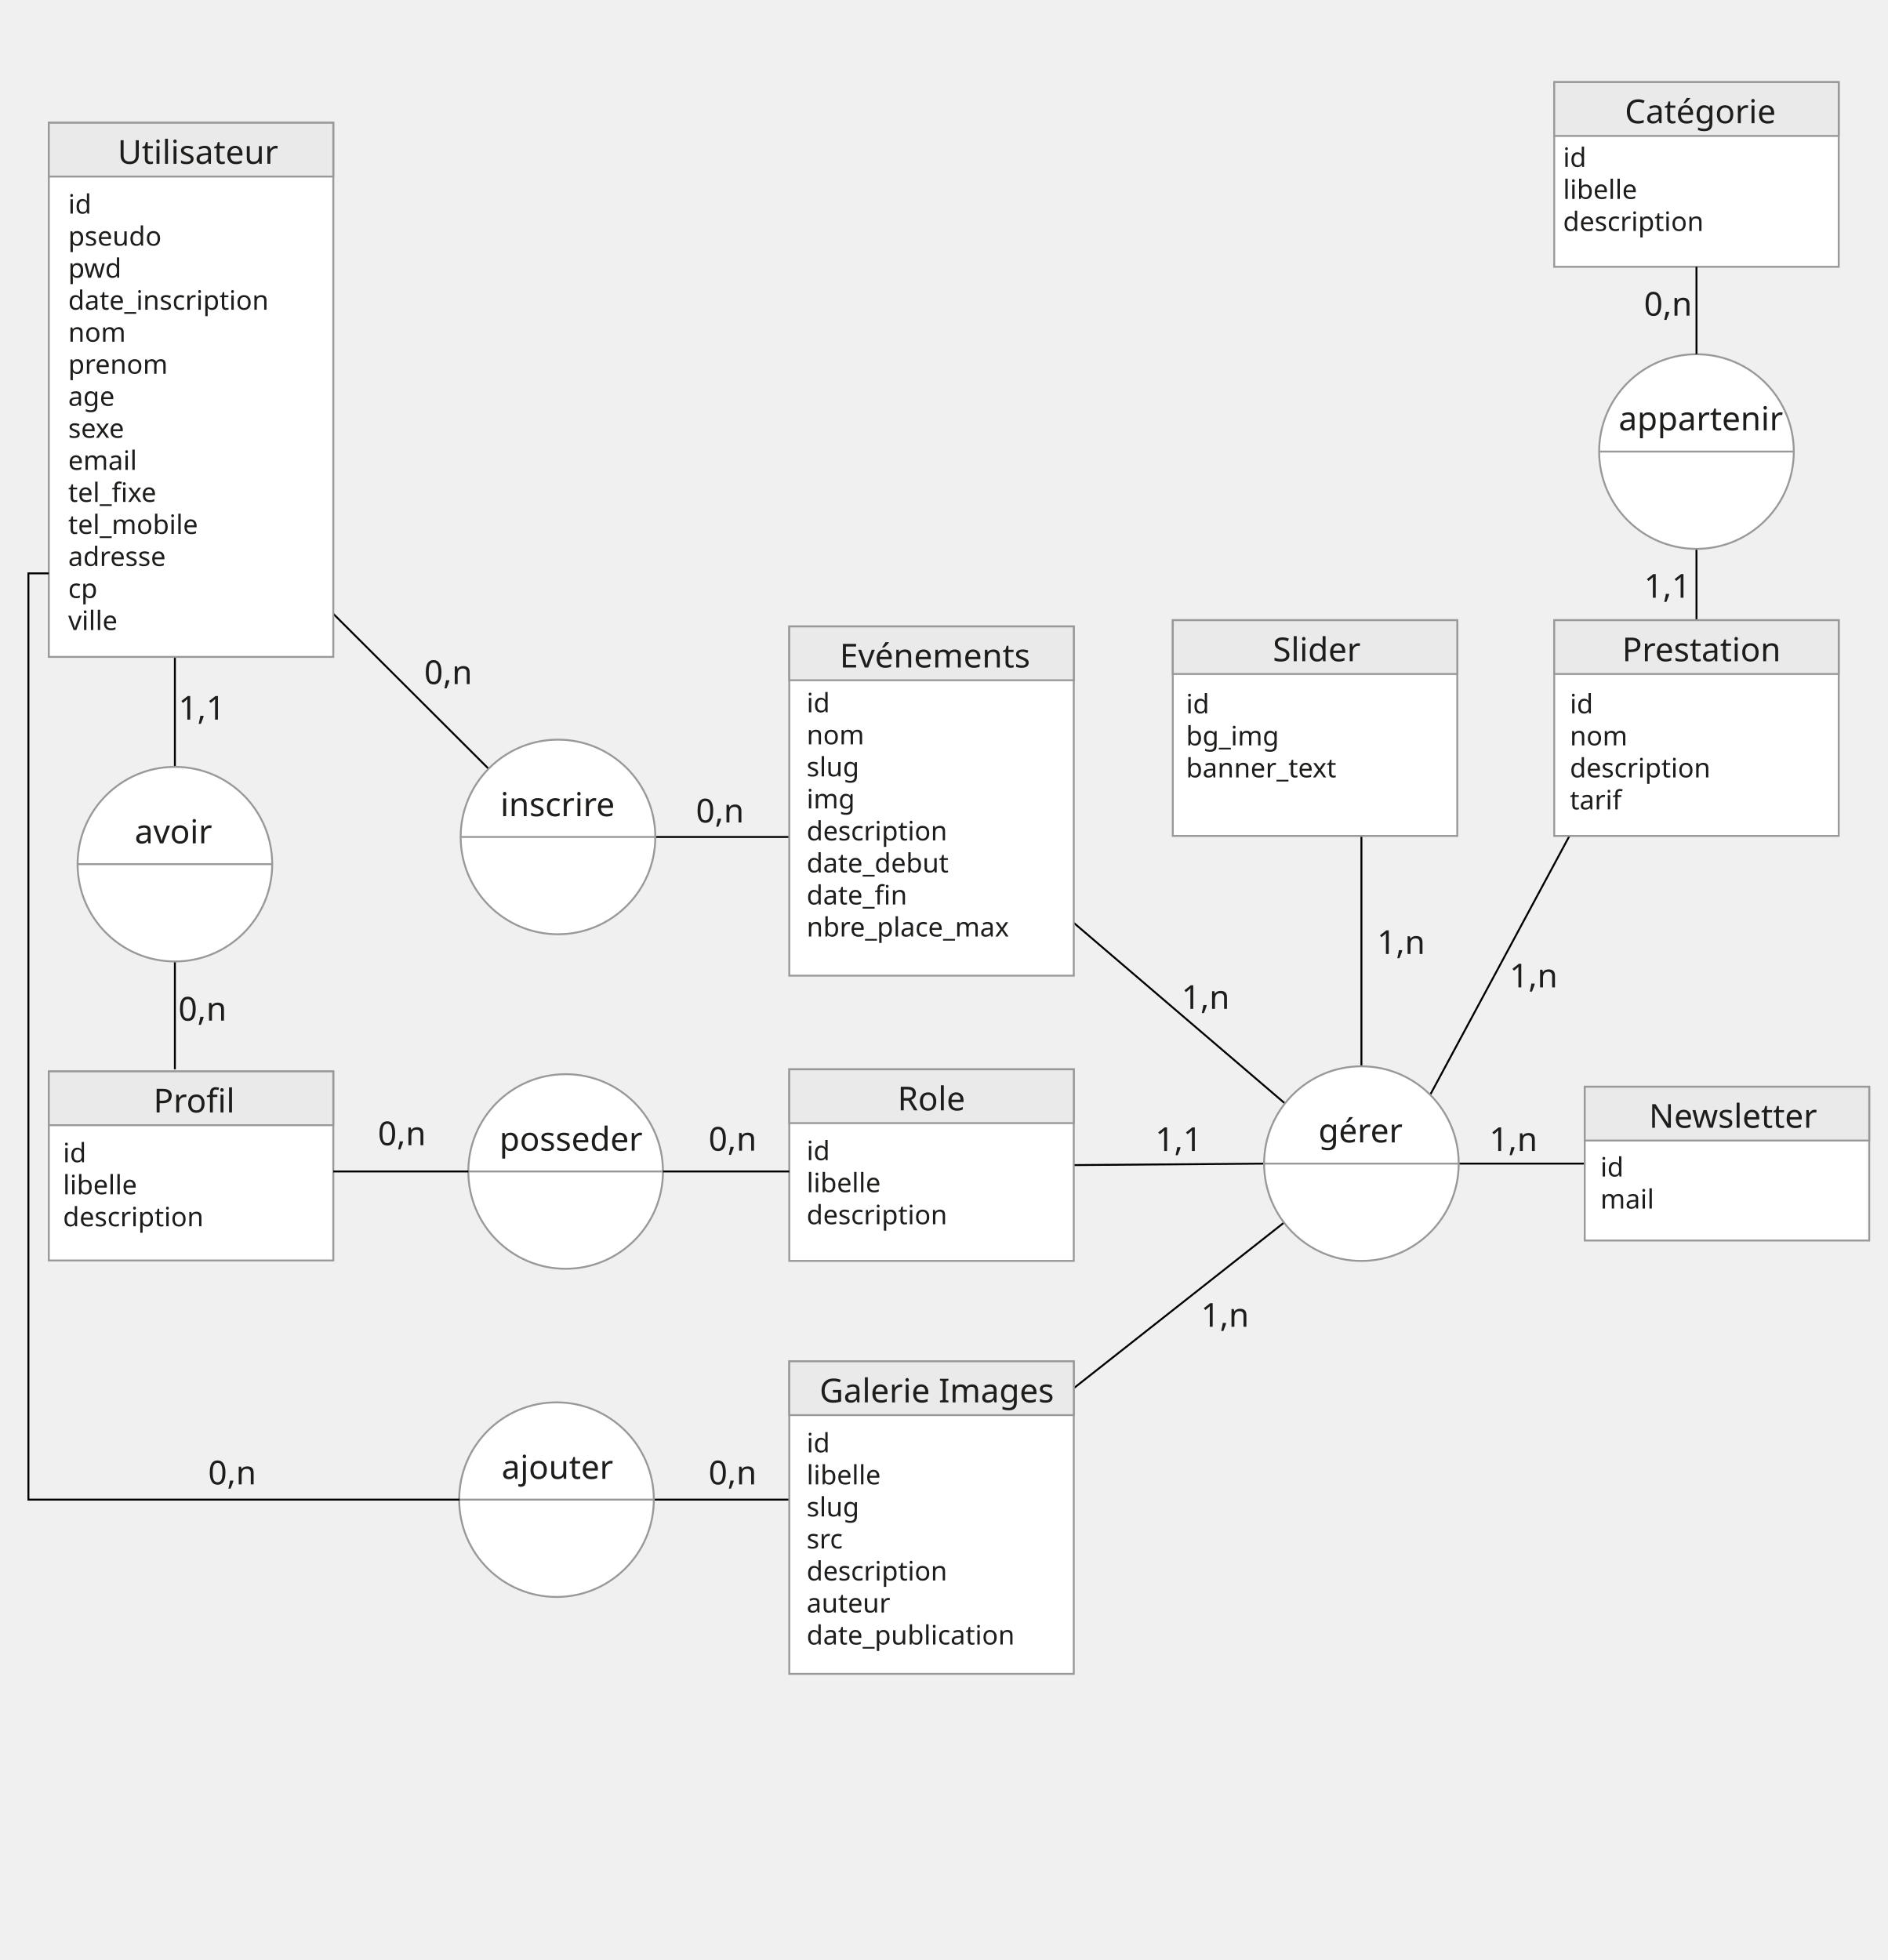
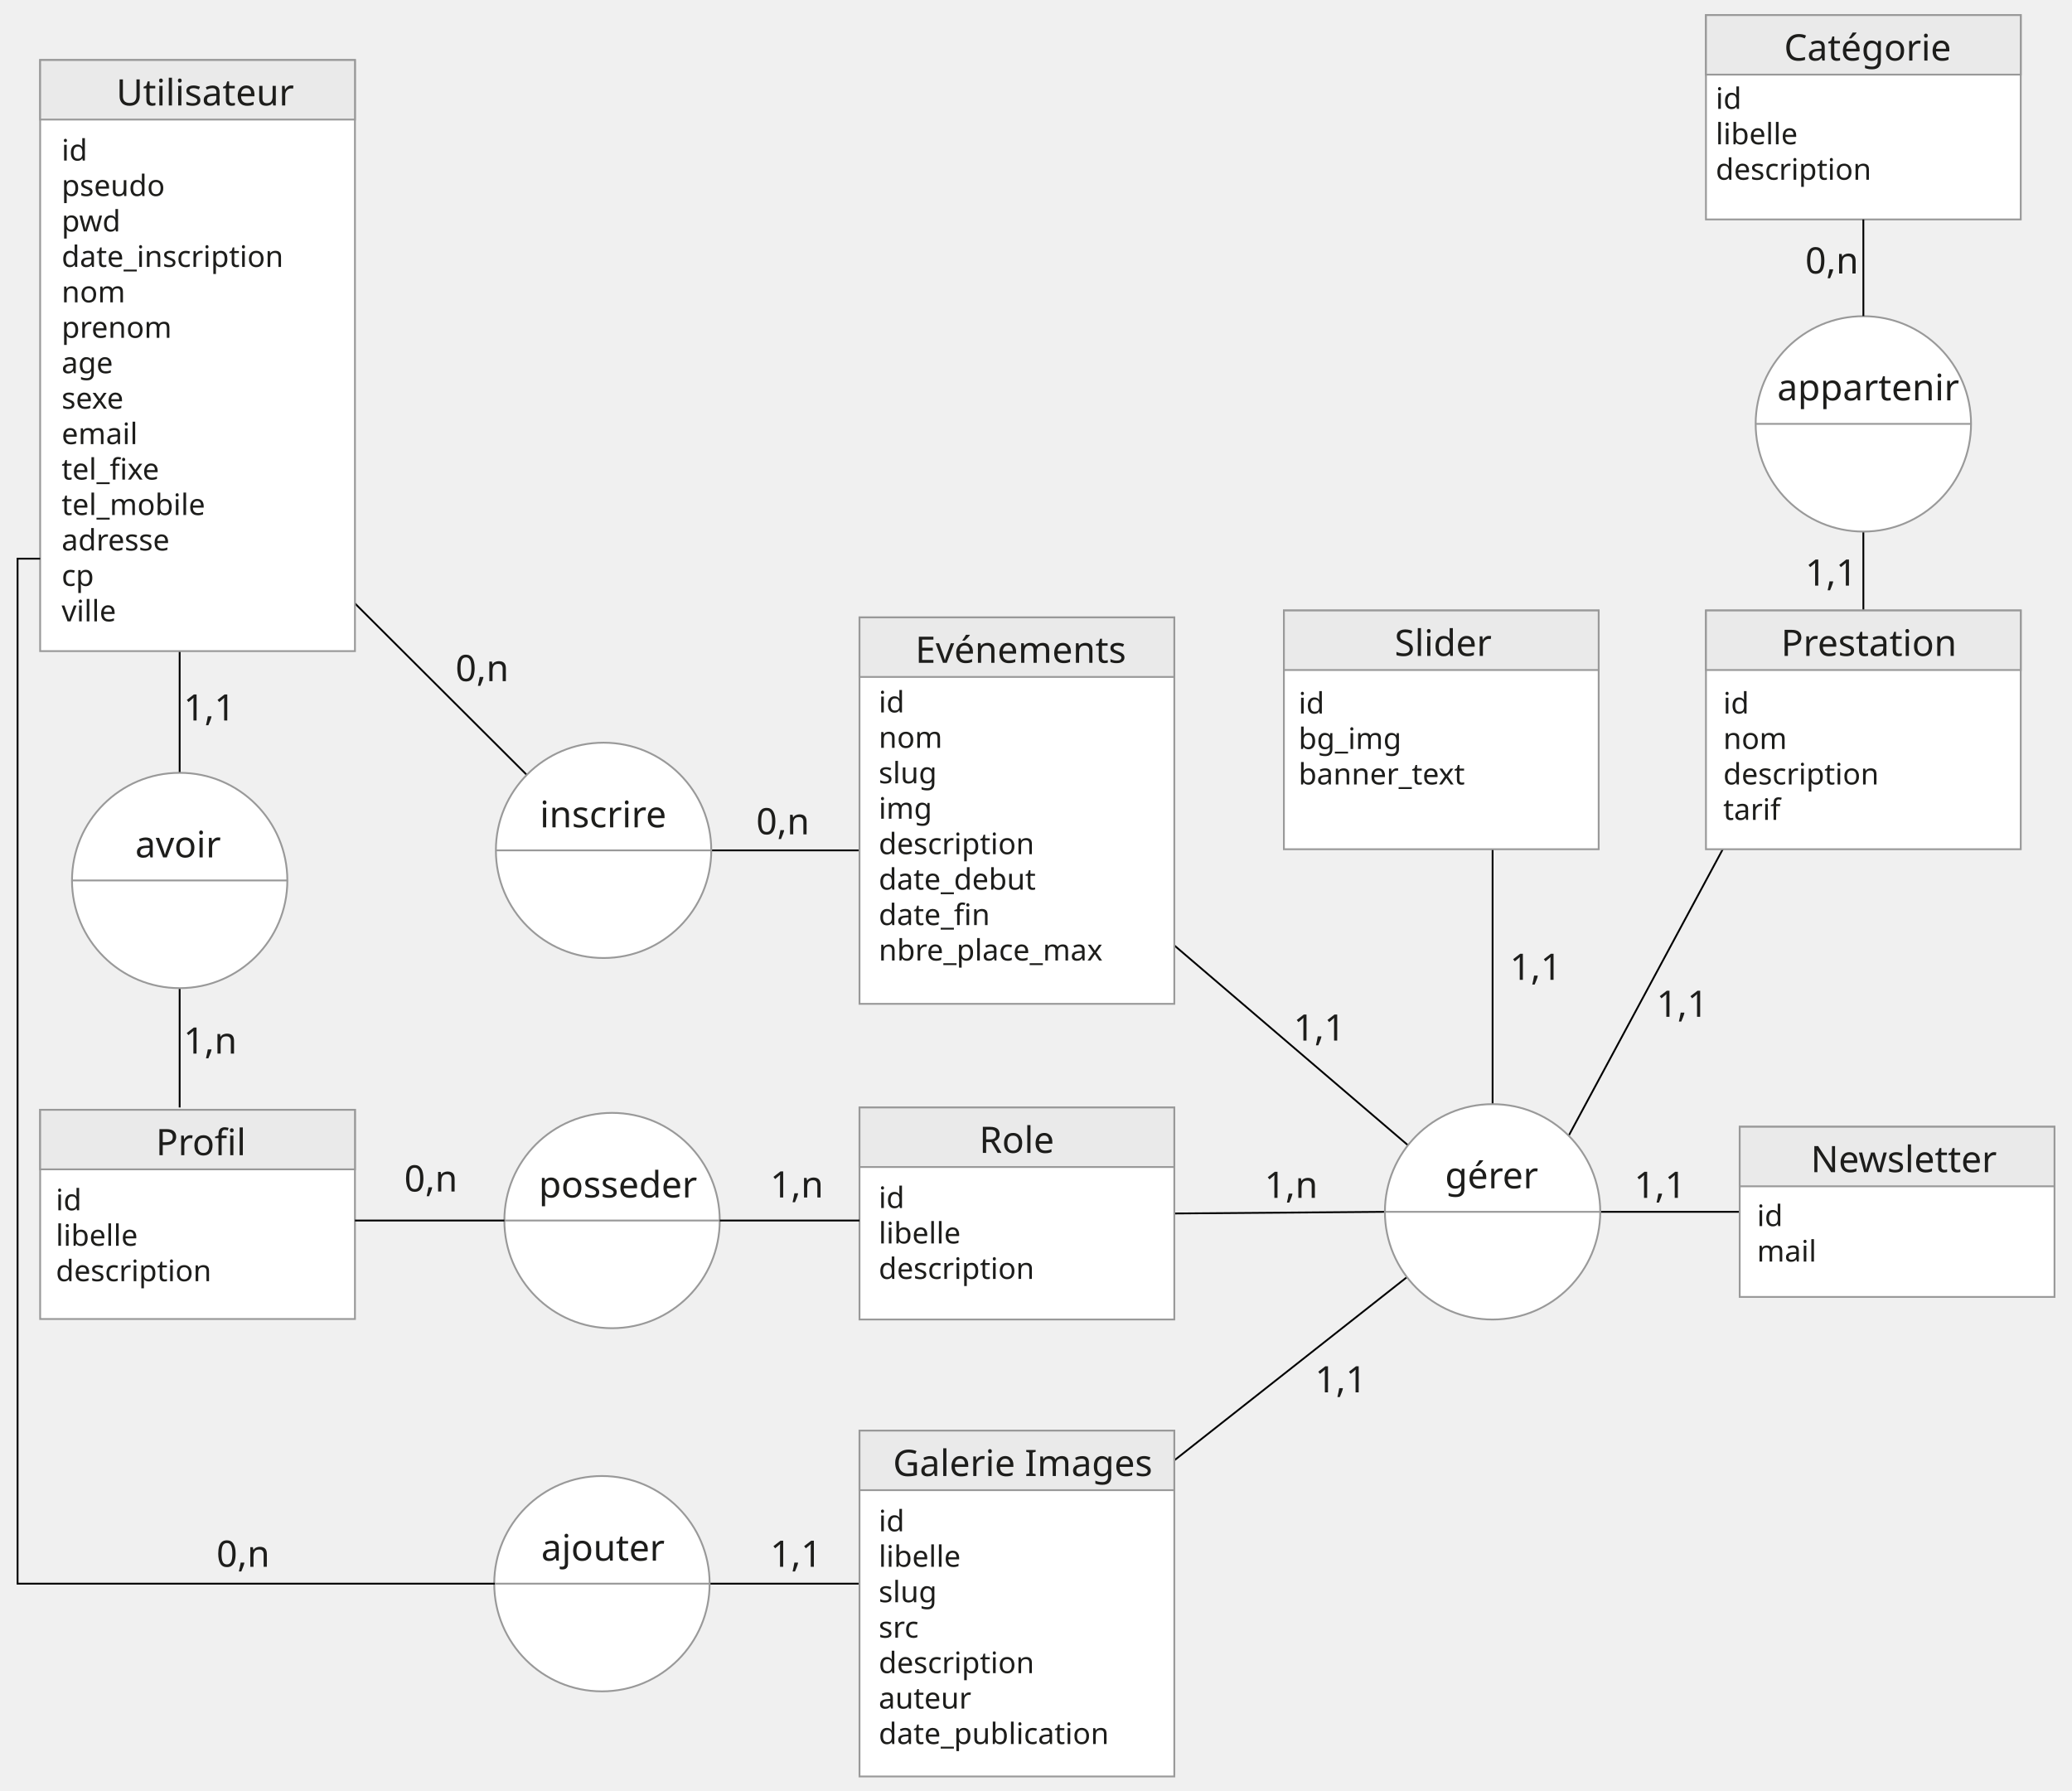
- <svg xmlns="http://www.w3.org/2000/svg" version="1.1" id="Calque_1" x="0px" y="0px" viewBox="0 0 495 514" enable-background="new 0 0 495 514" xml:space="preserve">
-   <line fill="none" stroke="#000000" stroke-width="0.5" stroke-miterlimit="10" x1="45.86" y1="280.42" x2="45.86" y2="172.27" />
-   <line fill="none" stroke="#000000" stroke-width="0.5" stroke-miterlimit="10" x1="444.87" y1="166.82" x2="444.86" y2="143.93" />
-   <rect x="407.56" y="21.54" fill="#FFFFFF" stroke="#999999" stroke-width="0.5" stroke-miterlimit="10" width="74.6" height="48.43" />
-   <rect x="407.56" y="21.54" fill="#EAEAEA" stroke="#999999" stroke-width="0.5" stroke-miterlimit="10" width="74.6" height="14.11" />
-   <text transform="matrix(1 0 0 1 426.0758 32.3121)" fill="#1D1D1B" font-family="'ArialMT'" font-size="8.662px">Catégorie</text>
-   <path fill="#FFFFFF" stroke="#999999" stroke-width="0.5" stroke-miterlimit="10" d="M470.38,118.42  c0,14.09-11.42,25.52-25.52,25.52c-14.09,0-25.52-11.42-25.52-25.52c0-14.09,11.42-25.51,25.52-25.52  C458.96,92.9,470.38,104.33,470.38,118.42z" />
-   <line fill="none" stroke="#999999" stroke-width="0.5" stroke-miterlimit="10" x1="419.35" y1="118.42" x2="470.38" y2="118.42" />
-   <text transform="matrix(1 0 0 1 424.4521 112.8464)" fill="#1D1D1B" font-family="'ArialMT'" font-size="8.662px">appartenir</text>
-   <line fill="none" stroke="#000000" stroke-width="0.5" stroke-miterlimit="10" x1="382.51" y1="305.15" x2="415.99" y2="305.15" />
-   <line fill="none" stroke="#000000" stroke-width="0.5" stroke-miterlimit="10" x1="357" y1="279.64" x2="357" y2="206.65" />
-   <line fill="none" stroke="#000000" stroke-width="0.5" stroke-miterlimit="10" x1="375.02" y1="287.13" x2="411.66" y2="219.01" />
-   <line fill="none" stroke="#000000" stroke-width="0.5" stroke-miterlimit="10" x1="281.57" y1="364.05" x2="355.85" y2="305.54" />
-   <line fill="none" stroke="#000000" stroke-width="0.5" stroke-miterlimit="10" x1="281.57" y1="305.54" x2="331.48" y2="305.15" />
-   <line fill="none" stroke="#000000" stroke-width="0.5" stroke-miterlimit="10" x1="206.97" y1="393.27" x2="145.93" y2="393.27" />
-   <rect x="206.97" y="357" fill="#FFFFFF" stroke="#999999" stroke-width="0.5" stroke-miterlimit="10" width="74.6" height="81.96" />
-   <rect x="206.97" y="357" fill="#EAEAEA" stroke="#999999" stroke-width="0.5" stroke-miterlimit="10" width="74.6" height="14.11" />
-   <text transform="matrix(1 0 0 1 214.9028 367.7631)" fill="#1D1D1B" font-family="'ArialMT'" font-size="8.662px">Galerie Images</text>
-   <path fill="#FFFFFF" stroke="#999999" stroke-width="0.5" stroke-miterlimit="10" d="M171.45,393.27  c0,14.09-11.42,25.52-25.52,25.52c-14.09,0-25.52-11.42-25.52-25.52c0-14.09,11.42-25.51,25.52-25.51  C160.02,367.76,171.45,379.18,171.45,393.27z" />
-   <line fill="none" stroke="#999999" stroke-width="0.5" stroke-miterlimit="10" x1="120.42" y1="393.27" x2="171.45" y2="393.27" />
-   <text transform="matrix(1 0 0 1 131.5357 387.818)" fill="#1D1D1B" font-family="'ArialMT'" font-size="8.662px">ajouter</text>
-   <line fill="none" stroke="#000000" stroke-width="0.5" stroke-miterlimit="10" x1="355.85" y1="305.54" x2="281.57" y2="242.01" />
-   <line fill="none" stroke="#000000" stroke-width="0.5" stroke-miterlimit="10" x1="206.97" y1="219.49" x2="145.93" y2="219.49" />
-   <line fill="none" stroke="#000000" stroke-width="0.5" stroke-miterlimit="10" x1="147.09" y1="220.54" x2="86.04" y2="159.61" />
-   <rect x="206.97" y="164.28" fill="#FFFFFF" stroke="#999999" stroke-width="0.5" stroke-miterlimit="10" width="74.6" height="91.58" />
-   <rect x="206.97" y="164.28" fill="#EAEAEA" stroke="#999999" stroke-width="0.5" stroke-miterlimit="10" width="74.6" height="14.11" />
-   <text transform="matrix(1 0 0 1 220.1958 175.0452)" fill="#1D1D1B" font-family="'ArialMT'" font-size="8.662px">Evénements</text>
-   <text transform="matrix(1 0 0 1 211.519 186.7952)" fill="#1D1D1B" font-family="'ArialMT'" font-size="7px">id</text>
-   <text transform="matrix(1 0 0 1 211.519 195.1952)" fill="#1D1D1B" font-family="'ArialMT'" font-size="7px">nom</text>
-   <text transform="matrix(1 0 0 1 211.519 203.5952)" fill="#1D1D1B" font-family="'ArialMT'" font-size="7px">slug</text>
-   <text transform="matrix(1 0 0 1 211.519 211.9952)" fill="#1D1D1B" font-family="'ArialMT'" font-size="7px">img</text>
-   <text transform="matrix(1 0 0 1 211.519 220.3952)" fill="#1D1D1B" font-family="'ArialMT'" font-size="7px">description</text>
-   <text transform="matrix(1 0 0 1 211.519 228.7952)" fill="#1D1D1B" font-family="'ArialMT'" font-size="7px">date_debut</text>
-   <text transform="matrix(1 0 0 1 211.519 237.1952)" fill="#1D1D1B" font-family="'ArialMT'" font-size="7px">date_fin</text>
-   <text transform="matrix(1 0 0 1 211.519 245.5952)" fill="#1D1D1B" font-family="'ArialMT'" font-size="7px">nbre_place_max</text>
-   <rect x="206.97" y="280.42" fill="#FFFFFF" stroke="#999999" stroke-width="0.5" stroke-miterlimit="10" width="74.6" height="50.24" />
-   <rect x="206.97" y="280.42" fill="#EAEAEA" stroke="#999999" stroke-width="0.5" stroke-miterlimit="10" width="74.6" height="14.11" />
-   <text transform="matrix(1 0 0 1 235.3623 291.1875)" fill="#1D1D1B" font-family="'ArialMT'" font-size="8.662px">Role</text>
-   <rect x="12.8" y="280.97" fill="#FFFFFF" stroke="#999999" stroke-width="0.5" stroke-miterlimit="10" width="74.6" height="49.58" />
-   <rect x="12.8" y="280.97" fill="#EAEAEA" stroke="#999999" stroke-width="0.5" stroke-miterlimit="10" width="74.6" height="14.11" />
-   <text transform="matrix(1 0 0 1 40.2339 291.7305)" fill="#1D1D1B" font-family="'ArialMT'" font-size="8.662px">Profil</text>
-   <rect x="307.54" y="162.64" fill="#FFFFFF" stroke="#999999" stroke-width="0.5" stroke-miterlimit="10" width="74.6" height="56.58" />
-   <rect x="307.54" y="162.64" fill="#EAEAEA" stroke="#999999" stroke-width="0.5" stroke-miterlimit="10" width="74.6" height="14.11" />
-   <text transform="matrix(1 0 0 1 333.7725 173.406)" fill="#1D1D1B" font-family="'ArialMT'" font-size="8.662px">Slider</text>
-   <rect x="407.56" y="162.64" fill="#FFFFFF" stroke="#999999" stroke-width="0.5" stroke-miterlimit="10" width="74.6" height="56.58" />
-   <rect x="407.56" y="162.64" fill="#EAEAEA" stroke="#999999" stroke-width="0.5" stroke-miterlimit="10" width="74.6" height="14.11" />
-   <text transform="matrix(1 0 0 1 425.3662 173.4055)" fill="#1D1D1B" font-family="'ArialMT'" font-size="8.662px">Prestation</text>
-   <rect x="415.56" y="284.99" fill="#FFFFFF" stroke="#999999" stroke-width="0.5" stroke-miterlimit="10" width="74.6" height="40.33" />
-   <rect x="415.56" y="284.99" fill="#EAEAEA" stroke="#999999" stroke-width="0.5" stroke-miterlimit="10" width="74.6" height="14.11" />
-   <text transform="matrix(1 0 0 1 432.4082 295.75)" fill="#1D1D1B" font-family="'ArialMT'" font-size="8.662px">Newsletter</text>
-   <rect x="12.8" y="32.19" fill="#FFFFFF" stroke="#999999" stroke-width="0.5" stroke-miterlimit="10" width="74.6" height="140.08" />
-   <rect x="12.8" y="32.19" fill="#EAEAEA" stroke="#999999" stroke-width="0.5" stroke-miterlimit="10" width="74.6" height="14.11" />
-   <text transform="matrix(1 0 0 1 30.847 42.958)" fill="#1D1D1B" font-family="'ArialMT'" font-size="8.662px">Utilisateur</text>
-   <path fill="#FFFFFF" stroke="#999999" stroke-width="0.5" stroke-miterlimit="10" d="M173.85,307.21  c0,14.09-11.42,25.52-25.52,25.52c-14.09,0-25.52-11.42-25.52-25.52c0-14.09,11.42-25.51,25.52-25.51  C162.43,281.7,173.85,293.12,173.85,307.21z" />
-   <line fill="none" stroke="#999999" stroke-width="0.5" stroke-miterlimit="10" x1="122.82" y1="307.21" x2="173.85" y2="307.21" />
-   <text transform="matrix(1 0 0 1 130.9624 301.7549)" fill="#1D1D1B" font-family="'ArialMT'" font-size="8.662px">posseder</text>
-   <text transform="matrix(1 0 0 1 185.8056 301.7549)" fill="#1D1D1B" font-family="'ArialMT'" font-size="8.662px">0,n</text>
-   <text transform="matrix(1 0 0 1 54.5883 389.2701)" fill="#1D1D1B" font-family="'ArialMT'" font-size="8.662px">0,n</text>
-   <text transform="matrix(1 0 0 1 111.2342 179.387)" fill="#1D1D1B" font-family="'ArialMT'" font-size="8.662px">0,n</text>
-   <text transform="matrix(1 0 0 1 182.4957 215.6917)" fill="#1D1D1B" font-family="'ArialMT'" font-size="8.662px">0,n</text>
-   <text transform="matrix(1 0 0 1 185.8052 389.2701)" fill="#1D1D1B" font-family="'ArialMT'" font-size="8.662px">0,n</text>
-   <text transform="matrix(1 0 0 1 314.9163 347.9308)" fill="#1D1D1B" font-family="'ArialMT'" font-size="8.662px">1,n</text>
-   <text transform="matrix(1 0 0 1 309.8244 264.5699)" fill="#1D1D1B" font-family="'ArialMT'" font-size="8.662px">1,n</text>
-   <text transform="matrix(1 0 0 1 302.9518 301.8362)" fill="#1D1D1B" font-family="'ArialMT'" font-size="8.662px">1,1</text>
-   <text transform="matrix(1 0 0 1 390.55 301.8361)" fill="#1D1D1B" font-family="'ArialMT'" font-size="8.662px">1,n</text>
-   <text transform="matrix(1 0 0 1 395.8401 258.935)" fill="#1D1D1B" font-family="'ArialMT'" font-size="8.662px">1,n</text>
-   <text transform="matrix(1 0 0 1 431.0974 156.7436)" fill="#1D1D1B" font-family="'ArialMT'" font-size="8.662px">1,1</text>
-   <line fill="none" stroke="#000000" stroke-width="0.5" stroke-miterlimit="10" x1="444.87" y1="92.86" x2="444.86" y2="69.97" />
-   <text transform="matrix(1 0 0 1 431.0974 82.788)" fill="#1D1D1B" font-family="'ArialMT'" font-size="8.662px">0,n</text>
-   <text transform="matrix(1 0 0 1 361.0974 250.1703)" fill="#1D1D1B" font-family="'ArialMT'" font-size="8.662px">1,n</text>
-   <text transform="matrix(1 0 0 1 99.0908 300.332)" fill="#1D1D1B" font-family="'ArialMT'" font-size="8.662px">0,n</text>
-   <text transform="matrix(1 0 0 1 46.7935 188.7174)" fill="#1D1D1B" font-family="'ArialMT'" font-size="8.662px">1,1</text>
-   <text transform="matrix(1.0036 0 0 1 46.772 267.651)" fill="#1D1D1B" font-family="'ArialMT'" font-size="8.662px">0,n</text>
-   <line fill="none" stroke="#000000" stroke-width="0.5" stroke-miterlimit="10" x1="87.4" y1="307.21" x2="122.82" y2="307.21" />
-   <line fill="none" stroke="#000000" stroke-width="0.5" stroke-miterlimit="10" x1="173.85" y1="307.21" x2="206.97" y2="307.21" />
-   <path fill="#FFFFFF" stroke="#999999" stroke-width="0.5" stroke-miterlimit="10" d="M382.51,305.15  c0,14.09-11.42,25.51-25.52,25.52c-14.09,0-25.51-11.43-25.51-25.52s11.42-25.51,25.51-25.52  C371.09,279.64,382.51,291.06,382.51,305.15z" />
-   <line fill="none" stroke="#999999" stroke-width="0.5" stroke-miterlimit="10" x1="331.48" y1="305.15" x2="382.51" y2="305.15" />
-   <text transform="matrix(1 0 0 1 345.7344 299.5801)" fill="#1D1D1B" font-family="'ArialMT'" font-size="8.662px">gérer</text>
-   <path fill="#FFFFFF" stroke="#999999" stroke-width="0.5" stroke-miterlimit="10" d="M71.38,226.62c0,14.09-11.42,25.52-25.51,25.52  s-25.52-11.42-25.52-25.52c0-14.09,11.42-25.51,25.52-25.51C59.96,201.1,71.38,212.53,71.38,226.62z" />
-   <line fill="none" stroke="#999999" stroke-width="0.5" stroke-miterlimit="10" x1="20.35" y1="226.62" x2="71.38" y2="226.62" />
-   <text transform="matrix(1 0 0 1 35.3254 221.1577)" fill="#1D1D1B" font-family="'ArialMT'" font-size="8.662px">avoir</text>
-   <path fill="#FFFFFF" stroke="#999999" stroke-width="0.5" stroke-miterlimit="10" d="M171.84,219.49  c0,14.09-11.42,25.51-25.52,25.51c-14.09,0-25.52-11.42-25.52-25.51s11.42-25.52,25.52-25.52  C160.41,193.97,171.84,205.4,171.84,219.49z" />
-   <line fill="none" stroke="#999999" stroke-width="0.5" stroke-miterlimit="10" x1="120.81" y1="219.49" x2="171.84" y2="219.49" />
-   <text transform="matrix(1 0 0 1 131.2202 214.0293)" fill="#1D1D1B" font-family="'ArialMT'" font-size="8.662px">inscrire</text>
-   <text transform="matrix(1 0 0 1 17.8841 56.0195)" fill="#1D1D1B" font-family="'ArialMT'" font-size="7px">id</text>
-   <text transform="matrix(1 0 0 1 17.8841 64.4195)" fill="#1D1D1B" font-family="'ArialMT'" font-size="7px">pseudo</text>
-   <text transform="matrix(1 0 0 1 17.8841 72.8195)" fill="#1D1D1B" font-family="'ArialMT'" font-size="7px">pwd</text>
-   <text transform="matrix(1 0 0 1 17.8841 81.2195)" fill="#1D1D1B" font-family="'ArialMT'" font-size="7px">date_inscription</text>
-   <text transform="matrix(1 0 0 1 17.8841 89.6195)" fill="#1D1D1B" font-family="'ArialMT'" font-size="7px">nom</text>
-   <text transform="matrix(1 0 0 1 17.8841 98.0195)" fill="#1D1D1B" font-family="'ArialMT'" font-size="7px">prenom</text>
-   <text transform="matrix(1 0 0 1 17.8841 106.4195)" fill="#1D1D1B" font-family="'ArialMT'" font-size="7px">age</text>
-   <text transform="matrix(1 0 0 1 17.8841 114.8195)" fill="#1D1D1B" font-family="'ArialMT'" font-size="7px">sexe</text>
-   <text transform="matrix(1 0 0 1 17.8841 123.2195)" fill="#1D1D1B" font-family="'ArialMT'" font-size="7px">email</text>
-   <text transform="matrix(1 0 0 1 17.8841 131.6195)" fill="#1D1D1B" font-family="'ArialMT'" font-size="7px">tel_fixe</text>
-   <text transform="matrix(1 0 0 1 17.8841 140.0195)" fill="#1D1D1B" font-family="'ArialMT'" font-size="7px">tel_mobile</text>
-   <text transform="matrix(1 0 0 1 17.8841 148.4195)" fill="#1D1D1B" font-family="'ArialMT'" font-size="7px">adresse</text>
-   <text transform="matrix(1 0 0 1 17.8841 156.8195)" fill="#1D1D1B" font-family="'ArialMT'" font-size="7px">cp</text>
-   <text transform="matrix(1 0 0 1 17.8841 165.2195)" fill="#1D1D1B" font-family="'ArialMT'" font-size="7px">ville</text>
-   <text transform="matrix(1 0 0 1 211.519 304.249)" fill="#1D1D1B" font-family="'ArialMT'" font-size="7px">id</text>
-   <text transform="matrix(1 0 0 1 211.519 312.649)" fill="#1D1D1B" font-family="'ArialMT'" font-size="7px">libelle</text>
-   <text transform="matrix(1 0 0 1 211.519 321.049)" fill="#1D1D1B" font-family="'ArialMT'" font-size="7px">description</text>
-   <text transform="matrix(1 0 0 1 211.519 380.8705)" fill="#1D1D1B" font-family="'ArialMT'" font-size="7px">id</text>
-   <text transform="matrix(1 0 0 1 211.519 389.2705)" fill="#1D1D1B" font-family="'ArialMT'" font-size="7px">libelle</text>
-   <text transform="matrix(1 0 0 1 211.519 397.6705)" fill="#1D1D1B" font-family="'ArialMT'" font-size="7px">slug</text>
-   <text transform="matrix(1 0 0 1 211.519 406.0705)" fill="#1D1D1B" font-family="'ArialMT'" font-size="7px">src</text>
-   <text transform="matrix(1 0 0 1 211.519 414.4705)" fill="#1D1D1B" font-family="'ArialMT'" font-size="7px">description</text>
-   <text transform="matrix(1 0 0 1 211.519 422.8705)" fill="#1D1D1B" font-family="'ArialMT'" font-size="7px">auteur</text>
-   <text transform="matrix(1 0 0 1 211.519 431.2705)" fill="#1D1D1B" font-family="'ArialMT'" font-size="7px">date_publication</text>
-   <text transform="matrix(1 0 0 1 16.519 304.792)" fill="#1D1D1B" font-family="'ArialMT'" font-size="7px">id</text>
-   <text transform="matrix(1 0 0 1 16.519 313.192)" fill="#1D1D1B" font-family="'ArialMT'" font-size="7px">libelle</text>
-   <text transform="matrix(1 0 0 1 16.519 321.592)" fill="#1D1D1B" font-family="'ArialMT'" font-size="7px">description</text>
-   <text transform="matrix(1 0 0 1 311.019 187.0671)" fill="#1D1D1B" font-family="'ArialMT'" font-size="7px">id</text>
-   <text transform="matrix(1 0 0 1 311.019 195.4671)" fill="#1D1D1B" font-family="'ArialMT'" font-size="7px">bg_img</text>
-   <text transform="matrix(1 0 0 1 311.019 203.8671)" fill="#1D1D1B" font-family="'ArialMT'" font-size="7px">banner_text</text>
-   <text transform="matrix(1 0 0 1 409.879 43.7633)" fill="#1D1D1B" font-family="'ArialMT'" font-size="7px">id</text>
-   <text transform="matrix(1 0 0 1 409.879 52.1633)" fill="#1D1D1B" font-family="'ArialMT'" font-size="7px">libelle</text>
-   <text transform="matrix(1 0 0 1 409.879 60.5633)" fill="#1D1D1B" font-family="'ArialMT'" font-size="7px">description</text>
-   <text transform="matrix(1 0 0 1 411.6636 187.0671)" fill="#1D1D1B" font-family="'ArialMT'" font-size="7px">id</text>
-   <text transform="matrix(1 0 0 1 411.6636 195.4671)" fill="#1D1D1B" font-family="'ArialMT'" font-size="7px">nom</text>
-   <text transform="matrix(1 0 0 1 411.6636 203.8671)" fill="#1D1D1B" font-family="'ArialMT'" font-size="7px">description</text>
-   <text transform="matrix(1 0 0 1 411.6636 212.2671)" fill="#1D1D1B" font-family="'ArialMT'" font-size="7px">tarif</text>
-   <text transform="matrix(1 0 0 1 419.6636 308.5366)" fill="#1D1D1B" font-family="'ArialMT'" font-size="7px">id</text>
-   <text transform="matrix(1 0 0 1 419.6636 316.9366)" fill="#1D1D1B" font-family="'ArialMT'" font-size="7px">mail</text>
-   <polyline fill="none" stroke="#000000" stroke-width="0.5" stroke-miterlimit="10" points="12.8,150.36 7.45,150.36 7.45,393.27   120.53,393.27 " />
+ <svg xmlns="http://www.w3.org/2000/svg" version="1.1" id="Calque_1" x="0px" y="0px" width="568.667px" height="491.332px" viewBox="138.112 20.807 568.667 491.332" enable-background="new 138.112 20.807 568.667 491.332" xml:space="preserve">
+   <line fill="none" stroke="#000000" stroke-width="0.5" stroke-miterlimit="10" x1="187.419" y1="324.763" x2="187.419" y2="199.512" />
+   <line fill="none" stroke="#000000" stroke-width="0.5" stroke-miterlimit="10" x1="649.526" y1="193.2" x2="649.514" y2="166.69" />
+   <rect x="606.316" y="24.946" fill="#FFFFFF" stroke="#999999" stroke-width="0.5" stroke-miterlimit="10" width="86.396" height="56.088" />
+   <rect x="606.316" y="24.946" fill="#EAEAEA" stroke="#999999" stroke-width="0.5" stroke-miterlimit="10" width="86.396" height="16.341" />
+   <text transform="matrix(1 0 0 1 627.7585 37.4204)" fill="#1D1D1B" font-family="'ArialMT'" font-size="10.031">Catégorie</text>
+   <path fill="#FFFFFF" stroke="#999999" stroke-width="0.5" stroke-miterlimit="10" d="M679.07,137.146  c0,16.318-13.227,29.556-29.556,29.556c-16.318,0-29.556-13.226-29.556-29.556c0-16.318,13.226-29.544,29.556-29.556  C665.844,107.59,679.07,120.828,679.07,137.146z" />
+   <line fill="none" stroke="#999999" stroke-width="0.5" stroke-miterlimit="10" x1="619.97" y1="137.146" x2="679.07" y2="137.146" />
+   <text transform="matrix(1 0 0 1 625.8777 130.6899)" fill="#1D1D1B" font-family="'ArialMT'" font-size="10.031">appartenir</text>
+   <line fill="none" stroke="#000000" stroke-width="0.5" stroke-miterlimit="10" x1="577.304" y1="353.404" x2="616.079" y2="353.404" />
+   <line fill="none" stroke="#000000" stroke-width="0.5" stroke-miterlimit="10" x1="547.76" y1="323.861" x2="547.76" y2="239.328" />
+   <line fill="none" stroke="#000000" stroke-width="0.5" stroke-miterlimit="10" x1="568.631" y1="332.535" x2="611.064" y2="253.643" />
+   <line fill="none" stroke="#000000" stroke-width="0.5" stroke-miterlimit="10" x1="460.403" y1="421.619" x2="546.428" y2="353.855" />
+   <line fill="none" stroke="#000000" stroke-width="0.5" stroke-miterlimit="10" x1="460.403" y1="353.855" x2="518.205" y2="353.404" />
+   <line fill="none" stroke="#000000" stroke-width="0.5" stroke-miterlimit="10" x1="374.006" y1="455.458" x2="303.313" y2="455.458" />
+   <rect x="374.006" y="413.453" fill="#FFFFFF" stroke="#999999" stroke-width="0.5" stroke-miterlimit="10" width="86.397" height="94.922" />
+   <rect x="374.006" y="413.453" fill="#EAEAEA" stroke="#999999" stroke-width="0.5" stroke-miterlimit="10" width="86.397" height="16.342" />
+   <text transform="matrix(1 0 0 1 383.1921 425.9175)" fill="#1D1D1B" font-family="'ArialMT'" font-size="10.031">Galerie Images</text>
+   <path fill="#FFFFFF" stroke="#999999" stroke-width="0.5" stroke-miterlimit="10" d="M332.869,455.458  c0,16.318-13.226,29.557-29.556,29.557c-16.318,0-29.556-13.227-29.556-29.557c0-16.318,13.226-29.543,29.556-29.543  C319.632,425.916,332.869,439.14,332.869,455.458z" />
+   <line fill="none" stroke="#999999" stroke-width="0.5" stroke-miterlimit="10" x1="273.769" y1="455.458" x2="332.869" y2="455.458" />
+   <text transform="matrix(1 0 0 1 286.6423 449.1431)" fill="#1D1D1B" font-family="'ArialMT'" font-size="10.031">ajouter</text>
+   <line fill="none" stroke="#000000" stroke-width="0.5" stroke-miterlimit="10" x1="546.428" y1="353.855" x2="460.403" y2="280.28" />
+   <line fill="none" stroke="#000000" stroke-width="0.5" stroke-miterlimit="10" x1="374.006" y1="254.199" x2="303.313" y2="254.199" />
+   <line fill="none" stroke="#000000" stroke-width="0.5" stroke-miterlimit="10" x1="304.657" y1="255.415" x2="233.953" y2="184.85" />
+   <rect x="374.006" y="190.258" fill="#FFFFFF" stroke="#999999" stroke-width="0.5" stroke-miterlimit="10" width="86.397" height="106.062" />
+   <rect x="374.006" y="190.258" fill="#EAEAEA" stroke="#999999" stroke-width="0.5" stroke-miterlimit="10" width="86.397" height="16.341" />
+   <text transform="matrix(1 0 0 1 389.322 202.7241)" fill="#1D1D1B" font-family="'ArialMT'" font-size="10.031">Evénements</text>
+   <text transform="matrix(1 0 0 1 379.2732 216.3325)" fill="#1D1D1B" font-family="'ArialMT'" font-size="8.107">id</text>
+   <text transform="matrix(1 0 0 1 379.2732 226.0601)" fill="#1D1D1B" font-family="'ArialMT'" font-size="8.107">nom</text>
+   <text transform="matrix(1 0 0 1 379.2732 235.7886)" fill="#1D1D1B" font-family="'ArialMT'" font-size="8.107">slug</text>
+   <text transform="matrix(1 0 0 1 379.2732 245.5171)" fill="#1D1D1B" font-family="'ArialMT'" font-size="8.107">img</text>
+   <text transform="matrix(1 0 0 1 379.2732 255.2456)" fill="#1D1D1B" font-family="'ArialMT'" font-size="8.107">description</text>
+   <text transform="matrix(1 0 0 1 379.2732 264.9741)" fill="#1D1D1B" font-family="'ArialMT'" font-size="8.107">date_debut</text>
+   <text transform="matrix(1 0 0 1 379.2732 274.7017)" fill="#1D1D1B" font-family="'ArialMT'" font-size="8.107">date_fin</text>
+   <text transform="matrix(1 0 0 1 379.2732 284.4302)" fill="#1D1D1B" font-family="'ArialMT'" font-size="8.107">nbre_place_max</text>
+   <rect x="374.006" y="324.763" fill="#FFFFFF" stroke="#999999" stroke-width="0.5" stroke-miterlimit="10" width="86.397" height="58.186" />
+   <rect x="374.006" y="324.763" fill="#EAEAEA" stroke="#999999" stroke-width="0.5" stroke-miterlimit="10" width="86.397" height="16.342" />
+   <text transform="matrix(1 0 0 1 406.8875 337.2319)" fill="#1D1D1B" font-family="'ArialMT'" font-size="10.031">Role</text>
+   <rect x="149.131" y="325.4" fill="#FFFFFF" stroke="#999999" stroke-width="0.5" stroke-miterlimit="10" width="86.397" height="57.42" />
+   <rect x="149.131" y="325.4" fill="#EAEAEA" stroke="#999999" stroke-width="0.5" stroke-miterlimit="10" width="86.397" height="16.342" />
+   <text transform="matrix(1 0 0 1 180.9021 337.8608)" fill="#1D1D1B" font-family="'ArialMT'" font-size="10.031">Profil</text>
+   <rect x="490.479" y="188.359" fill="#FFFFFF" stroke="#999999" stroke-width="0.5" stroke-miterlimit="10" width="86.396" height="65.527" />
+   <rect x="490.479" y="188.359" fill="#EAEAEA" stroke="#999999" stroke-width="0.5" stroke-miterlimit="10" width="86.396" height="16.341" />
+   <text transform="matrix(1 0 0 1 520.8591 200.8257)" fill="#1D1D1B" font-family="'ArialMT'" font-size="10.031">Slider</text>
+   <rect x="606.316" y="188.359" fill="#FFFFFF" stroke="#999999" stroke-width="0.5" stroke-miterlimit="10" width="86.396" height="65.527" />
+   <rect x="606.316" y="188.359" fill="#EAEAEA" stroke="#999999" stroke-width="0.5" stroke-miterlimit="10" width="86.396" height="16.341" />
+   <text transform="matrix(1 0 0 1 626.9363 200.8247)" fill="#1D1D1B" font-family="'ArialMT'" font-size="10.031">Prestation</text>
+   <rect x="615.581" y="330.056" fill="#FFFFFF" stroke="#999999" stroke-width="0.5" stroke-miterlimit="10" width="86.396" height="46.707" />
+   <rect x="615.581" y="330.056" fill="#EAEAEA" stroke="#999999" stroke-width="0.5" stroke-miterlimit="10" width="86.396" height="16.342" />
+   <text transform="matrix(1 0 0 1 635.0925 342.5161)" fill="#1D1D1B" font-family="'ArialMT'" font-size="10.031">Newsletter</text>
+   <rect x="149.131" y="37.28" fill="#FFFFFF" stroke="#999999" stroke-width="0.5" stroke-miterlimit="10" width="86.397" height="162.231" />
+   <rect x="149.131" y="37.28" fill="#EAEAEA" stroke="#999999" stroke-width="0.5" stroke-miterlimit="10" width="86.397" height="16.341" />
+   <text transform="matrix(1 0 0 1 170.031 49.7495)" fill="#1D1D1B" font-family="'ArialMT'" font-size="10.031">Utilisateur</text>
+   <path fill="#FFFFFF" stroke="#999999" stroke-width="0.5" stroke-miterlimit="10" d="M335.648,355.791  c0,16.318-13.226,29.555-29.556,29.555c-16.317,0-29.556-13.227-29.556-29.555c0-16.318,13.227-29.545,29.556-29.545  C322.423,326.246,335.648,339.472,335.648,355.791z" />
+   <line fill="none" stroke="#999999" stroke-width="0.5" stroke-miterlimit="10" x1="276.549" y1="355.791" x2="335.648" y2="355.791" />
+   <text transform="matrix(1 0 0 1 285.9783 349.4712)" fill="#1D1D1B" font-family="'ArialMT'" font-size="10.031">posseder</text>
+   <text transform="matrix(1 0 0 1 349.4939 349.4712)" fill="#1D1D1B" font-family="'ArialMT'" font-size="10.031">1,n</text>
+   <text transform="matrix(1 0 0 1 197.5271 450.8247)" fill="#1D1D1B" font-family="'ArialMT'" font-size="10.031">0,n</text>
+   <text transform="matrix(1 0 0 1 263.1306 207.7524)" fill="#1D1D1B" font-family="'ArialMT'" font-size="10.031">0,n</text>
+   <text transform="matrix(1 0 0 1 345.6609 249.7983)" fill="#1D1D1B" font-family="'ArialMT'" font-size="10.031">0,n</text>
+   <text transform="matrix(1 0 0 1 349.4929 450.8247)" fill="#1D1D1B" font-family="'ArialMT'" font-size="10.031">1,1</text>
+   <text transform="matrix(1 0 0 1 499.0212 402.9487)" fill="#1D1D1B" font-family="'ArialMT'" font-size="10.031">1,1</text>
+   <text transform="matrix(1 0 0 1 493.1238 306.4058)" fill="#1D1D1B" font-family="'ArialMT'" font-size="10.031">1,1</text>
+   <text transform="matrix(1 0 0 1 485.1648 349.5649)" fill="#1D1D1B" font-family="'ArialMT'" font-size="10.031">1,n</text>
+   <text transform="matrix(1 0 0 1 586.615 349.5649)" fill="#1D1D1B" font-family="'ArialMT'" font-size="10.031">1,1</text>
+   <text transform="matrix(1 0 0 1 592.7419 299.8794)" fill="#1D1D1B" font-family="'ArialMT'" font-size="10.031">1,1</text>
+   <text transform="matrix(1 0 0 1 633.574 181.5288)" fill="#1D1D1B" font-family="'ArialMT'" font-size="10.031">1,1</text>
+   <line fill="none" stroke="#000000" stroke-width="0.5" stroke-miterlimit="10" x1="649.526" y1="107.544" x2="649.514" y2="81.035" />
+   <text transform="matrix(1 0 0 1 633.574 95.8784)" fill="#1D1D1B" font-family="'ArialMT'" font-size="10.031">0,n</text>
+   <text transform="matrix(1 0 0 1 552.5046 289.729)" fill="#1D1D1B" font-family="'ArialMT'" font-size="10.031">1,1</text>
+   <text transform="matrix(1 0 0 1 249.0662 347.8228)" fill="#1D1D1B" font-family="'ArialMT'" font-size="10.031">0,n</text>
+   <text transform="matrix(1 0 0 1 188.4998 218.5581)" fill="#1D1D1B" font-family="'ArialMT'" font-size="10.031">1,1</text>
+   <text transform="matrix(1.0036 0 0 1 188.4753 309.9751)" fill="#1D1D1B" font-family="'ArialMT'" font-size="10.031">1,n</text>
+   <line fill="none" stroke="#000000" stroke-width="0.5" stroke-miterlimit="10" x1="235.528" y1="355.791" x2="276.549" y2="355.791" />
+   <line fill="none" stroke="#000000" stroke-width="0.5" stroke-miterlimit="10" x1="335.648" y1="355.791" x2="374.006" y2="355.791" />
+   <path fill="#FFFFFF" stroke="#999999" stroke-width="0.5" stroke-miterlimit="10" d="M577.304,353.404  c0,16.318-13.226,29.545-29.556,29.557c-16.317,0-29.544-13.238-29.544-29.557s13.227-29.543,29.544-29.555  C564.079,323.861,577.304,337.085,577.304,353.404z" />
+   <line fill="none" stroke="#999999" stroke-width="0.5" stroke-miterlimit="10" x1="518.205" y1="353.404" x2="577.304" y2="353.404" />
+   <text transform="matrix(1 0 0 1 534.7126 346.9517)" fill="#1D1D1B" font-family="'ArialMT'" font-size="10.031">gérer</text>
+   <path fill="#FFFFFF" stroke="#999999" stroke-width="0.5" stroke-miterlimit="10" d="M216.974,262.456  c0,16.318-13.226,29.556-29.544,29.556s-29.556-13.226-29.556-29.556c0-16.318,13.226-29.544,29.556-29.544  C203.749,232.9,216.974,246.138,216.974,262.456z" />
+   <line fill="none" stroke="#999999" stroke-width="0.5" stroke-miterlimit="10" x1="157.875" y1="262.456" x2="216.974" y2="262.456" />
+   <text transform="matrix(1 0 0 1 175.2175 256.1284)" fill="#1D1D1B" font-family="'ArialMT'" font-size="10.031">avoir</text>
+   <path fill="#FFFFFF" stroke="#999999" stroke-width="0.5" stroke-miterlimit="10" d="M333.32,254.199  c0,16.318-13.226,29.544-29.555,29.544c-16.318,0-29.556-13.226-29.556-29.544c0-16.318,13.226-29.556,29.556-29.556  C320.083,224.643,333.32,237.88,333.32,254.199z" />
+   <line fill="none" stroke="#999999" stroke-width="0.5" stroke-miterlimit="10" x1="274.221" y1="254.199" x2="333.32" y2="254.199" />
+   <text transform="matrix(1 0 0 1 286.2761 247.8726)" fill="#1D1D1B" font-family="'ArialMT'" font-size="10.031">inscrire</text>
+   <text transform="matrix(1 0 0 1 155.0183 64.8765)" fill="#1D1D1B" font-family="'ArialMT'" font-size="8.107">id</text>
+   <text transform="matrix(1 0 0 1 155.0183 74.605)" fill="#1D1D1B" font-family="'ArialMT'" font-size="8.107">pseudo</text>
+   <text transform="matrix(1 0 0 1 155.0183 84.3335)" fill="#1D1D1B" font-family="'ArialMT'" font-size="8.107">pwd</text>
+   <text transform="matrix(1 0 0 1 155.0183 94.061)" fill="#1D1D1B" font-family="'ArialMT'" font-size="8.107">date_inscription</text>
+   <text transform="matrix(1 0 0 1 155.0183 103.7896)" fill="#1D1D1B" font-family="'ArialMT'" font-size="8.107">nom</text>
+   <text transform="matrix(1 0 0 1 155.0183 113.5181)" fill="#1D1D1B" font-family="'ArialMT'" font-size="8.107">prenom</text>
+   <text transform="matrix(1 0 0 1 155.0183 123.2466)" fill="#1D1D1B" font-family="'ArialMT'" font-size="8.107">age</text>
+   <text transform="matrix(1 0 0 1 155.0183 132.9751)" fill="#1D1D1B" font-family="'ArialMT'" font-size="8.107">sexe</text>
+   <text transform="matrix(1 0 0 1 155.0183 142.7026)" fill="#1D1D1B" font-family="'ArialMT'" font-size="8.107">email</text>
+   <text transform="matrix(1 0 0 1 155.0183 152.4312)" fill="#1D1D1B" font-family="'ArialMT'" font-size="8.107">tel_fixe</text>
+   <text transform="matrix(1 0 0 1 155.0183 162.1597)" fill="#1D1D1B" font-family="'ArialMT'" font-size="8.107">tel_mobile</text>
+   <text transform="matrix(1 0 0 1 155.0183 171.8882)" fill="#1D1D1B" font-family="'ArialMT'" font-size="8.107">adresse</text>
+   <text transform="matrix(1 0 0 1 155.0183 181.6167)" fill="#1D1D1B" font-family="'ArialMT'" font-size="8.107">cp</text>
+   <text transform="matrix(1 0 0 1 155.0183 191.3442)" fill="#1D1D1B" font-family="'ArialMT'" font-size="8.107">ville</text>
+   <text transform="matrix(1 0 0 1 379.2732 352.3589)" fill="#1D1D1B" font-family="'ArialMT'" font-size="8.107">id</text>
+   <text transform="matrix(1 0 0 1 379.2732 362.0874)" fill="#1D1D1B" font-family="'ArialMT'" font-size="8.107">libelle</text>
+   <text transform="matrix(1 0 0 1 379.2732 371.8159)" fill="#1D1D1B" font-family="'ArialMT'" font-size="8.107">description</text>
+   <text transform="matrix(1 0 0 1 379.2732 441.0972)" fill="#1D1D1B" font-family="'ArialMT'" font-size="8.107">id</text>
+   <text transform="matrix(1 0 0 1 379.2732 450.8257)" fill="#1D1D1B" font-family="'ArialMT'" font-size="8.107">libelle</text>
+   <text transform="matrix(1 0 0 1 379.2732 460.5542)" fill="#1D1D1B" font-family="'ArialMT'" font-size="8.107">slug</text>
+   <text transform="matrix(1 0 0 1 379.2732 470.2817)" fill="#1D1D1B" font-family="'ArialMT'" font-size="8.107">src</text>
+   <text transform="matrix(1 0 0 1 379.2732 480.0103)" fill="#1D1D1B" font-family="'ArialMT'" font-size="8.107">description</text>
+   <text transform="matrix(1 0 0 1 379.2732 489.7388)" fill="#1D1D1B" font-family="'ArialMT'" font-size="8.107">auteur</text>
+   <text transform="matrix(1 0 0 1 379.2732 499.4673)" fill="#1D1D1B" font-family="'ArialMT'" font-size="8.107">date_publication</text>
+   <text transform="matrix(1 0 0 1 153.4373 352.9878)" fill="#1D1D1B" font-family="'ArialMT'" font-size="8.107">id</text>
+   <text transform="matrix(1 0 0 1 153.4373 362.7163)" fill="#1D1D1B" font-family="'ArialMT'" font-size="8.107">libelle</text>
+   <text transform="matrix(1 0 0 1 153.4373 372.4448)" fill="#1D1D1B" font-family="'ArialMT'" font-size="8.107">description</text>
+   <text transform="matrix(1 0 0 1 494.5076 216.647)" fill="#1D1D1B" font-family="'ArialMT'" font-size="8.107">id</text>
+   <text transform="matrix(1 0 0 1 494.5076 226.3755)" fill="#1D1D1B" font-family="'ArialMT'" font-size="8.107">bg_img</text>
+   <text transform="matrix(1 0 0 1 494.5076 236.104)" fill="#1D1D1B" font-family="'ArialMT'" font-size="8.107">banner_text</text>
+   <text transform="matrix(1 0 0 1 609.0007 50.6821)" fill="#1D1D1B" font-family="'ArialMT'" font-size="8.107">id</text>
+   <text transform="matrix(1 0 0 1 609.0007 60.4106)" fill="#1D1D1B" font-family="'ArialMT'" font-size="8.107">libelle</text>
+   <text transform="matrix(1 0 0 1 609.0007 70.1392)" fill="#1D1D1B" font-family="'ArialMT'" font-size="8.107">description</text>
+   <text transform="matrix(1 0 0 1 611.0671 216.647)" fill="#1D1D1B" font-family="'ArialMT'" font-size="8.107">id</text>
+   <text transform="matrix(1 0 0 1 611.0671 226.3755)" fill="#1D1D1B" font-family="'ArialMT'" font-size="8.107">nom</text>
+   <text transform="matrix(1 0 0 1 611.0671 236.104)" fill="#1D1D1B" font-family="'ArialMT'" font-size="8.107">description</text>
+   <text transform="matrix(1 0 0 1 611.0671 245.8315)" fill="#1D1D1B" font-family="'ArialMT'" font-size="8.107">tarif</text>
+   <text transform="matrix(1 0 0 1 620.3328 357.3247)" fill="#1D1D1B" font-family="'ArialMT'" font-size="8.107">id</text>
+   <text transform="matrix(1 0 0 1 620.3328 367.0532)" fill="#1D1D1B" font-family="'ArialMT'" font-size="8.107">mail</text>
+   <polyline fill="none" stroke="#000000" stroke-width="0.5" stroke-miterlimit="10" points="149.131,174.137 142.935,174.137   142.935,455.458 273.896,455.458 " />
</svg>
